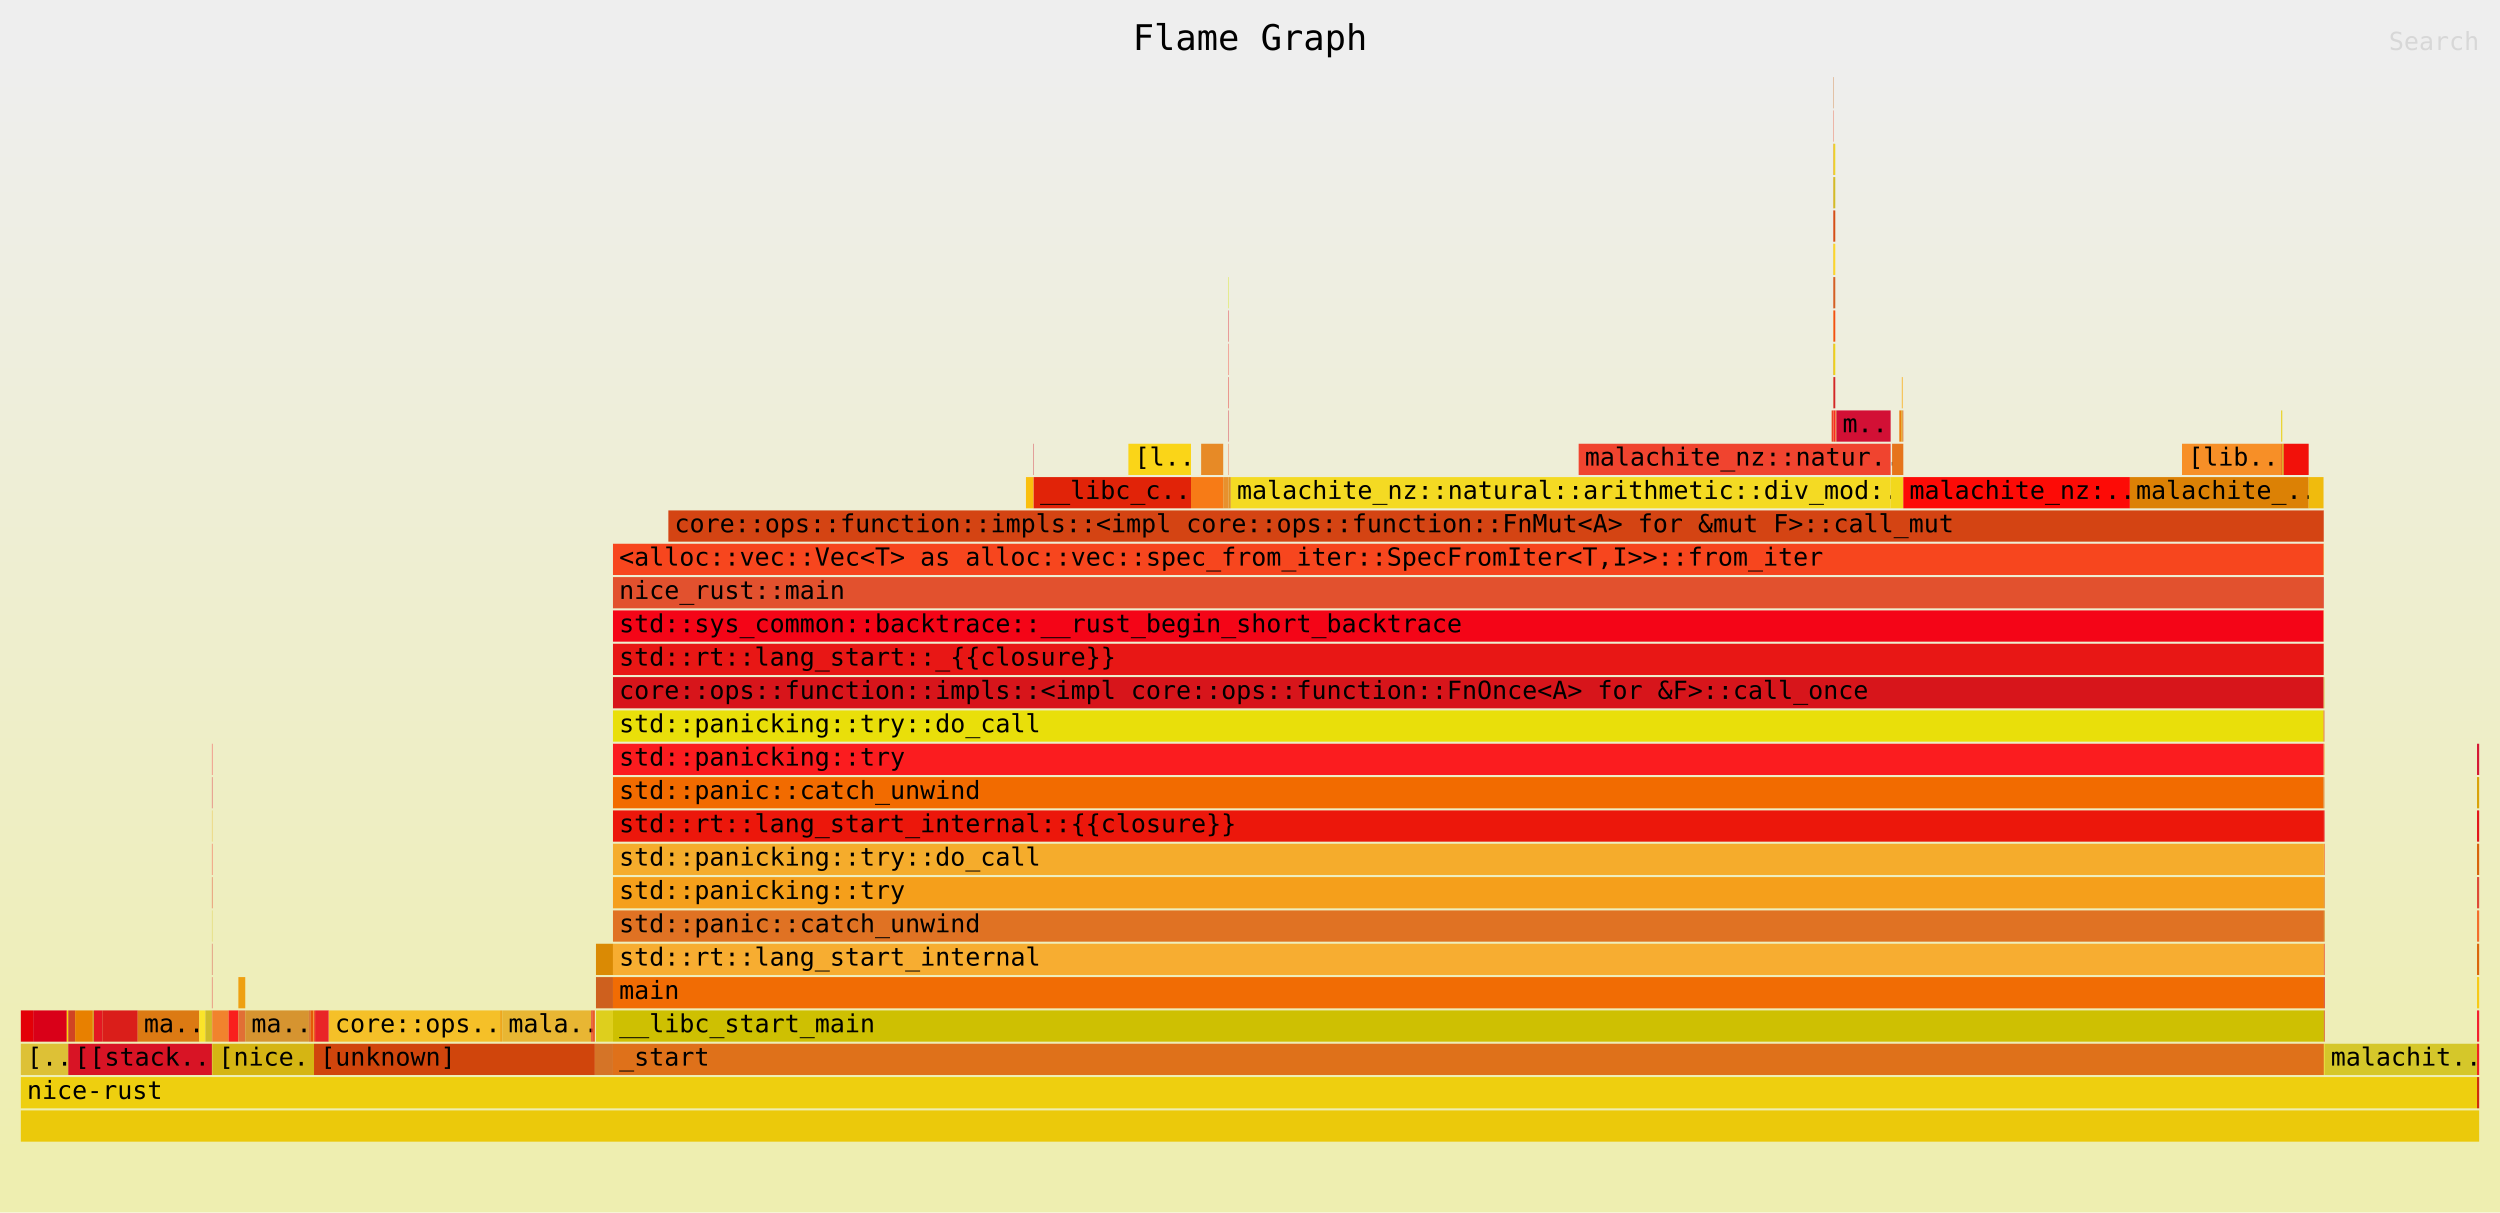
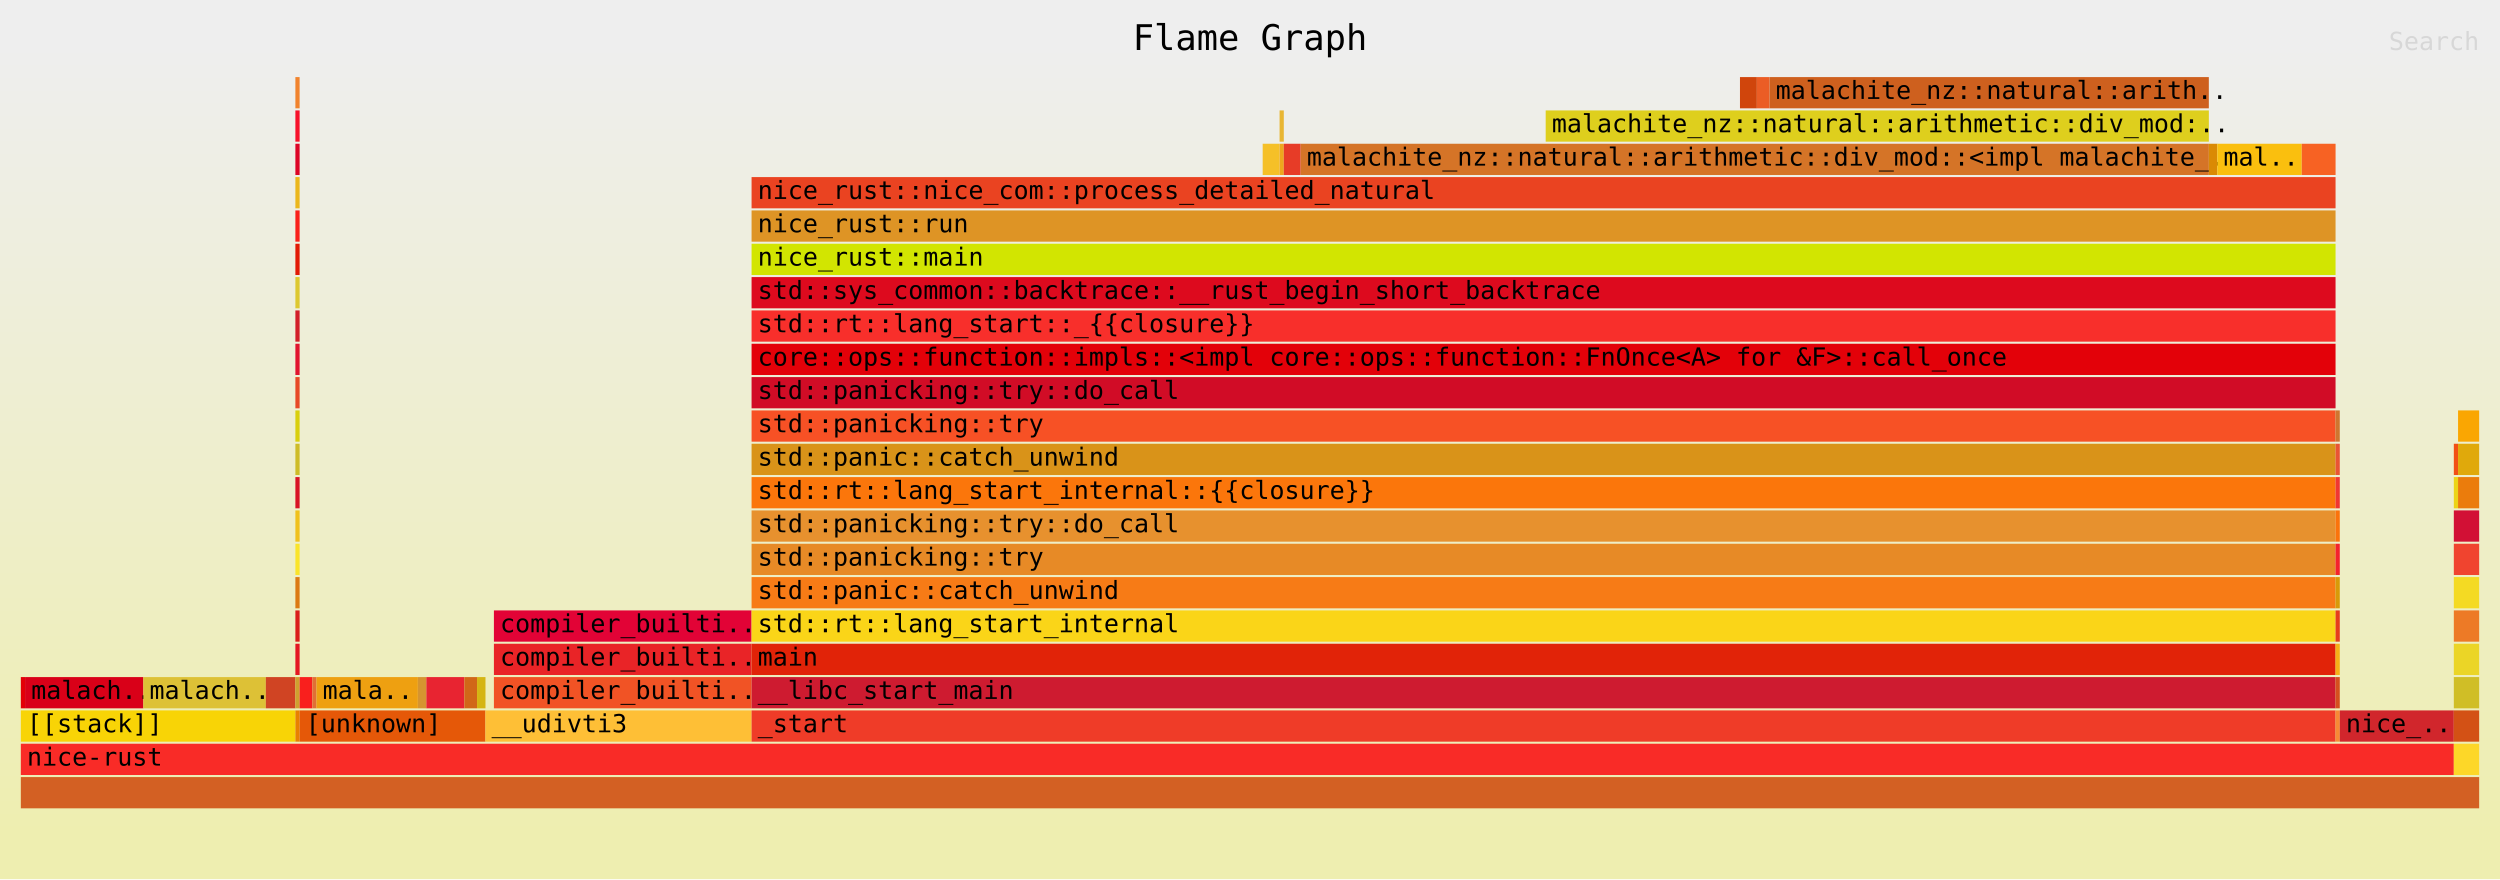
- <svg xmlns="http://www.w3.org/2000/svg" xmlns:ns1="http://github.com/jonhoo/inferno" version="1.1" width="1200" height="582" viewBox="0 0 1200 582">
+ <svg xmlns="http://www.w3.org/2000/svg" xmlns:ns1="http://github.com/jonhoo/inferno" version="1.1" width="1200" height="422" viewBox="0 0 1200 422">
  <defs>
    <linearGradient id="background" y1="0" y2="1" x1="0" x2="0">
      <stop stop-color="#eeeeee" offset="5%" />
      <stop stop-color="#eeeeb0" offset="95%" />
    </linearGradient>
  </defs>
  <style type="text/css">
text { font-family:monospace; font-size:12px }
#title { text-anchor:middle; font-size:17px; }
#matched { text-anchor:end; }
#search { text-anchor:end; opacity:0.1; cursor:pointer; }
#search:hover, #search.show { opacity:1; }
#subtitle { text-anchor:middle; font-color:rgb(160,160,160); }
#unzoom { cursor:pointer; }
#frames &gt; *:hover { stroke:black; stroke-width:0.5; cursor:pointer; }
.hide { display:none; }
.parent { opacity:0.5; }
</style>
-   <rect x="0" y="0" width="100%" height="582" fill="url(#background)" />
+   <rect x="0" y="0" width="100%" height="422" fill="url(#background)" />
  <text id="title" fill="rgb(0,0,0)" x="50%" y="24.00">Flame Graph</text>
-   <text id="details" fill="rgb(0,0,0)" x="10" y="565.00"> </text>
+   <text id="details" fill="rgb(0,0,0)" x="10" y="405.00"> </text>
  <text id="unzoom" class="hide" fill="rgb(0,0,0)" x="10" y="24.00">Reset Zoom</text>
  <text id="search" fill="rgb(0,0,0)" x="1190" y="24.00">Search</text>
-   <text id="matched" fill="rgb(0,0,0)" x="1190" y="565.00"> </text>
-   <svg id="frames" x="10" width="1180" total_samples="6792">
-     <g>
-       <rect x="0%" y="485" width="0.501%" height="15" fill="rgb(227,0,7)" ns1:x="0" ns1:w="34" />
-       <text x="0.25%" y="495.50" />
-     </g>
-     <g>
-       <rect x="0.501%" y="485" width="1.369%" height="15" fill="rgb(217,0,24)" ns1:x="34" ns1:w="93" />
-       <text x="0.751%" y="495.50" />
-     </g>
-     <g>
-       <rect x="0%" y="501" width="1.929%" height="15" fill="rgb(221,193,54)" ns1:x="0" ns1:w="131" />
-       <text x="0.25%" y="511.50">[..</text>
-     </g>
-     <g>
-       <rect x="1.87%" y="485" width="0.059%" height="15" fill="rgb(248,212,6)" ns1:x="127" ns1:w="4" />
-       <text x="2.12%" y="495.50" />
-     </g>
-     <g>
-       <rect x="1.929%" y="485" width="0.28%" height="15" fill="rgb(208,68,35)" ns1:x="131" ns1:w="19" />
-       <text x="2.179%" y="495.50" />
-     </g>
-     <g>
-       <rect x="2.208%" y="485" width="0.721%" height="15" fill="rgb(232,128,0)" ns1:x="150" ns1:w="49" />
-       <text x="2.458%" y="495.50" />
-     </g>
-     <g>
-       <rect x="2.93%" y="485" width="0.044%" height="15" fill="rgb(207,160,47)" ns1:x="199" ns1:w="3" />
-       <text x="3.18%" y="495.50" />
-     </g>
-     <g>
-       <rect x="2.974%" y="485" width="0.339%" height="15" fill="rgb(228,23,34)" ns1:x="202" ns1:w="23" />
-       <text x="3.224%" y="495.50" />
-     </g>
-     <g>
-       <rect x="3.313%" y="485" width="1.443%" height="15" fill="rgb(218,30,26)" ns1:x="225" ns1:w="98" />
-       <text x="3.563%" y="495.50" />
-     </g>
-     <g>
-       <rect x="4.756%" y="485" width="2.503%" height="15" fill="rgb(220,122,19)" ns1:x="323" ns1:w="170" />
-       <text x="5.006%" y="495.50">ma..</text>
-     </g>
-     <g>
-       <rect x="7.258%" y="485" width="0.236%" height="15" fill="rgb(250,228,42)" ns1:x="493" ns1:w="16" />
-       <text x="7.508%" y="495.50" />
-     </g>
-     <g>
-       <rect x="7.494%" y="485" width="0.015%" height="15" fill="rgb(240,193,28)" ns1:x="509" ns1:w="1" />
-       <text x="7.744%" y="495.50" />
-     </g>
-     <g>
-       <rect x="1.929%" y="501" width="5.845%" height="15" fill="rgb(216,20,37)" ns1:x="131" ns1:w="397" />
-       <text x="2.179%" y="511.50">[[stack..</text>
-     </g>
-     <g>
-       <rect x="7.509%" y="485" width="0.265%" height="15" fill="rgb(206,188,39)" ns1:x="510" ns1:w="18" />
-       <text x="7.759%" y="495.50" />
-     </g>
-     <g>
-       <rect x="7.774%" y="501" width="0.015%" height="15" fill="rgb(217,207,13)" ns1:x="528" ns1:w="1" />
-       <text x="8.024%" y="511.50" />
-     </g>
-     <g>
-       <rect x="7.774%" y="485" width="0.015%" height="15" fill="rgb(231,73,38)" ns1:x="528" ns1:w="1" />
-       <text x="8.024%" y="495.50" />
-     </g>
-     <g>
-       <rect x="7.774%" y="469" width="0.015%" height="15" fill="rgb(225,20,46)" ns1:x="528" ns1:w="1" />
-       <text x="8.024%" y="479.50" />
-     </g>
-     <g>
-       <rect x="7.774%" y="453" width="0.015%" height="15" fill="rgb(210,31,41)" ns1:x="528" ns1:w="1" />
-       <text x="8.024%" y="463.50" />
-     </g>
-     <g>
-       <rect x="7.774%" y="437" width="0.015%" height="15" fill="rgb(221,200,47)" ns1:x="528" ns1:w="1" />
-       <text x="8.024%" y="447.50" />
-     </g>
-     <g>
-       <rect x="7.774%" y="421" width="0.015%" height="15" fill="rgb(226,26,5)" ns1:x="528" ns1:w="1" />
-       <text x="8.024%" y="431.50" />
-     </g>
-     <g>
-       <rect x="7.774%" y="405" width="0.015%" height="15" fill="rgb(249,33,26)" ns1:x="528" ns1:w="1" />
-       <text x="8.024%" y="415.50" />
-     </g>
-     <g>
-       <rect x="7.774%" y="389" width="0.015%" height="15" fill="rgb(235,183,28)" ns1:x="528" ns1:w="1" />
-       <text x="8.024%" y="399.50" />
-     </g>
-     <g>
-       <rect x="7.774%" y="373" width="0.015%" height="15" fill="rgb(221,5,38)" ns1:x="528" ns1:w="1" />
-       <text x="8.024%" y="383.50" />
-     </g>
-     <g>
-       <rect x="7.774%" y="357" width="0.015%" height="15" fill="rgb(247,18,42)" ns1:x="528" ns1:w="1" />
-       <text x="8.024%" y="367.50" />
-     </g>
-     <g>
-       <rect x="7.789%" y="485" width="0.662%" height="15" fill="rgb(241,131,45)" ns1:x="529" ns1:w="45" />
-       <text x="8.039%" y="495.50" />
-     </g>
-     <g>
-       <rect x="8.451%" y="485" width="0.398%" height="15" fill="rgb(249,31,29)" ns1:x="574" ns1:w="27" />
-       <text x="8.701%" y="495.50" />
-     </g>
-     <g>
-       <rect x="8.849%" y="485" width="0.28%" height="15" fill="rgb(225,111,53)" ns1:x="601" ns1:w="19" />
-       <text x="9.099%" y="495.50" />
-     </g>
-     <g>
-       <rect x="8.849%" y="469" width="0.28%" height="15" fill="rgb(238,160,17)" ns1:x="601" ns1:w="19" />
-       <text x="9.099%" y="479.50" />
-     </g>
-     <g>
-       <rect x="9.128%" y="485" width="2.591%" height="15" fill="rgb(214,148,48)" ns1:x="620" ns1:w="176" />
-       <text x="9.378%" y="495.50">ma..</text>
-     </g>
-     <g>
-       <rect x="11.72%" y="485" width="0.015%" height="15" fill="rgb(232,36,49)" ns1:x="796" ns1:w="1" />
-       <text x="11.97%" y="495.50" />
-     </g>
-     <g>
-       <rect x="11.734%" y="485" width="0.044%" height="15" fill="rgb(209,103,24)" ns1:x="797" ns1:w="3" />
-       <text x="11.984%" y="495.50" />
-     </g>
-     <g>
-       <rect x="11.779%" y="485" width="0.133%" height="15" fill="rgb(229,88,8)" ns1:x="800" ns1:w="9" />
-       <text x="12.029%" y="495.50" />
-     </g>
-     <g>
-       <rect x="7.789%" y="501" width="4.137%" height="15" fill="rgb(213,181,19)" ns1:x="529" ns1:w="281" />
-       <text x="8.039%" y="511.50">[nice..</text>
-     </g>
-     <g>
-       <rect x="11.911%" y="485" width="0.015%" height="15" fill="rgb(254,191,54)" ns1:x="809" ns1:w="1" />
-       <text x="12.161%" y="495.50" />
-     </g>
-     <g>
-       <rect x="11.926%" y="485" width="0.044%" height="15" fill="rgb(241,83,37)" ns1:x="810" ns1:w="3" />
-       <text x="12.176%" y="495.50" />
-     </g>
-     <g>
-       <rect x="11.97%" y="485" width="0.545%" height="15" fill="rgb(233,36,39)" ns1:x="813" ns1:w="37" />
-       <text x="12.22%" y="495.50" />
-     </g>
-     <g>
-       <rect x="12.515%" y="485" width="0.015%" height="15" fill="rgb(226,3,54)" ns1:x="850" ns1:w="1" />
-       <text x="12.765%" y="495.50" />
-     </g>
-     <g>
-       <rect x="12.529%" y="485" width="6.964%" height="15" fill="rgb(245,192,40)" ns1:x="851" ns1:w="473" />
-       <text x="12.779%" y="495.50">core::ops..</text>
-     </g>
-     <g>
-       <rect x="19.494%" y="485" width="0.088%" height="15" fill="rgb(238,167,29)" ns1:x="1324" ns1:w="6" />
-       <text x="19.744%" y="495.50" />
-     </g>
-     <g>
-       <rect x="19.582%" y="485" width="3.622%" height="15" fill="rgb(232,182,51)" ns1:x="1330" ns1:w="246" />
-       <text x="19.832%" y="495.50">mala..</text>
-     </g>
-     <g>
-       <rect x="23.204%" y="485" width="0.059%" height="15" fill="rgb(231,60,39)" ns1:x="1576" ns1:w="4" />
-       <text x="23.454%" y="495.50" />
-     </g>
-     <g>
-       <rect x="11.926%" y="501" width="11.425%" height="15" fill="rgb(208,69,12)" ns1:x="810" ns1:w="776" />
-       <text x="12.176%" y="511.50">[unknown]</text>
-     </g>
-     <g>
-       <rect x="23.263%" y="485" width="0.088%" height="15" fill="rgb(235,93,37)" ns1:x="1580" ns1:w="6" />
-       <text x="23.513%" y="495.50" />
-     </g>
-     <g>
-       <rect x="23.351%" y="501" width="0.736%" height="15" fill="rgb(213,116,39)" ns1:x="1586" ns1:w="50" />
-       <text x="23.601%" y="511.50" />
-     </g>
-     <g>
-       <rect x="23.395%" y="485" width="0.692%" height="15" fill="rgb(222,207,29)" ns1:x="1589" ns1:w="47" />
-       <text x="23.645%" y="495.50" />
-     </g>
-     <g>
-       <rect x="23.395%" y="469" width="0.692%" height="15" fill="rgb(206,96,30)" ns1:x="1589" ns1:w="47" />
-       <text x="23.645%" y="479.50" />
-     </g>
-     <g>
-       <rect x="23.395%" y="453" width="0.692%" height="15" fill="rgb(218,138,4)" ns1:x="1589" ns1:w="47" />
-       <text x="23.645%" y="463.50" />
-     </g>
-     <g>
-       <rect x="40.886%" y="229" width="0.309%" height="15" fill="rgb(250,191,14)" ns1:x="2777" ns1:w="21" />
-       <text x="41.136%" y="239.50" />
-     </g>
-     <g>
-       <rect x="41.196%" y="229" width="0.015%" height="15" fill="rgb(239,60,40)" ns1:x="2798" ns1:w="1" />
-       <text x="41.446%" y="239.50" />
-     </g>
-     <g>
-       <rect x="41.196%" y="213" width="0.015%" height="15" fill="rgb(206,27,48)" ns1:x="2798" ns1:w="1" />
-       <text x="41.446%" y="223.50" />
-     </g>
-     <g>
-       <rect x="41.21%" y="229" width="6.39%" height="15" fill="rgb(225,35,8)" ns1:x="2799" ns1:w="434" />
-       <text x="41.46%" y="239.50">__libc_c..</text>
-     </g>
-     <g>
-       <rect x="45.053%" y="213" width="2.547%" height="15" fill="rgb(250,213,24)" ns1:x="3060" ns1:w="173" />
-       <text x="45.303%" y="223.50">[l..</text>
-     </g>
-     <g>
-       <rect x="47.6%" y="229" width="1.31%" height="15" fill="rgb(247,123,22)" ns1:x="3233" ns1:w="89" />
-       <text x="47.85%" y="239.50" />
-     </g>
-     <g>
-       <rect x="48.012%" y="213" width="0.898%" height="15" fill="rgb(231,138,38)" ns1:x="3261" ns1:w="61" />
-       <text x="48.262%" y="223.50" />
-     </g>
-     <g>
-       <rect x="48.91%" y="229" width="0.206%" height="15" fill="rgb(231,145,46)" ns1:x="3322" ns1:w="14" />
-       <text x="49.16%" y="239.50" />
-     </g>
-     <g>
-       <rect x="49.117%" y="229" width="0.015%" height="15" fill="rgb(251,118,11)" ns1:x="3336" ns1:w="1" />
-       <text x="49.367%" y="239.50" />
-     </g>
-     <g>
-       <rect x="49.131%" y="229" width="0.015%" height="15" fill="rgb(217,147,25)" ns1:x="3337" ns1:w="1" />
-       <text x="49.381%" y="239.50" />
-     </g>
-     <g>
-       <rect x="49.131%" y="213" width="0.015%" height="15" fill="rgb(247,81,37)" ns1:x="3337" ns1:w="1" />
-       <text x="49.381%" y="223.50" />
-     </g>
-     <g>
-       <rect x="49.131%" y="197" width="0.015%" height="15" fill="rgb(209,12,38)" ns1:x="3337" ns1:w="1" />
-       <text x="49.381%" y="207.50" />
-     </g>
-     <g>
-       <rect x="49.131%" y="181" width="0.015%" height="15" fill="rgb(227,1,9)" ns1:x="3337" ns1:w="1" />
-       <text x="49.381%" y="191.50" />
-     </g>
-     <g>
-       <rect x="49.131%" y="165" width="0.015%" height="15" fill="rgb(248,47,43)" ns1:x="3337" ns1:w="1" />
-       <text x="49.381%" y="175.50" />
-     </g>
-     <g>
-       <rect x="49.131%" y="149" width="0.015%" height="15" fill="rgb(221,10,30)" ns1:x="3337" ns1:w="1" />
-       <text x="49.381%" y="159.50" />
-     </g>
-     <g>
-       <rect x="49.131%" y="133" width="0.015%" height="15" fill="rgb(210,229,1)" ns1:x="3337" ns1:w="1" />
-       <text x="49.381%" y="143.50" />
-     </g>
-     <g>
-       <rect x="49.146%" y="229" width="0.074%" height="15" fill="rgb(222,148,37)" ns1:x="3338" ns1:w="5" />
-       <text x="49.396%" y="239.50" />
-     </g>
-     <g>
-       <rect x="73.66%" y="197" width="0.059%" height="15" fill="rgb(234,67,33)" ns1:x="5003" ns1:w="4" />
-       <text x="73.91%" y="207.50" />
-     </g>
-     <g>
-       <rect x="73.719%" y="197" width="0.015%" height="15" fill="rgb(247,98,35)" ns1:x="5007" ns1:w="1" />
-       <text x="73.969%" y="207.50" />
-     </g>
-     <g>
-       <rect x="73.719%" y="181" width="0.015%" height="15" fill="rgb(247,138,52)" ns1:x="5007" ns1:w="1" />
-       <text x="73.969%" y="191.50" />
-     </g>
-     <g>
-       <rect x="73.719%" y="165" width="0.015%" height="15" fill="rgb(213,79,30)" ns1:x="5007" ns1:w="1" />
-       <text x="73.969%" y="175.50" />
-     </g>
-     <g>
-       <rect x="73.719%" y="149" width="0.015%" height="15" fill="rgb(246,177,23)" ns1:x="5007" ns1:w="1" />
-       <text x="73.969%" y="159.50" />
-     </g>
-     <g>
-       <rect x="73.719%" y="133" width="0.015%" height="15" fill="rgb(230,62,27)" ns1:x="5007" ns1:w="1" />
-       <text x="73.969%" y="143.50" />
-     </g>
-     <g>
-       <rect x="73.719%" y="117" width="0.015%" height="15" fill="rgb(216,154,8)" ns1:x="5007" ns1:w="1" />
-       <text x="73.969%" y="127.50" />
-     </g>
-     <g>
-       <rect x="73.719%" y="101" width="0.015%" height="15" fill="rgb(244,35,45)" ns1:x="5007" ns1:w="1" />
-       <text x="73.969%" y="111.50" />
-     </g>
-     <g>
-       <rect x="73.719%" y="85" width="0.015%" height="15" fill="rgb(251,115,12)" ns1:x="5007" ns1:w="1" />
-       <text x="73.969%" y="95.50" />
-     </g>
-     <g>
-       <rect x="73.719%" y="69" width="0.015%" height="15" fill="rgb(240,54,50)" ns1:x="5007" ns1:w="1" />
-       <text x="73.969%" y="79.50" />
-     </g>
-     <g>
-       <rect x="73.719%" y="53" width="0.015%" height="15" fill="rgb(233,84,52)" ns1:x="5007" ns1:w="1" />
-       <text x="73.969%" y="63.50" />
-     </g>
-     <g>
-       <rect x="73.719%" y="37" width="0.015%" height="15" fill="rgb(207,117,47)" ns1:x="5007" ns1:w="1" />
-       <text x="73.969%" y="47.50" />
-     </g>
-     <g>
-       <rect x="73.734%" y="197" width="0.074%" height="15" fill="rgb(249,43,39)" ns1:x="5008" ns1:w="5" />
-       <text x="73.984%" y="207.50" />
-     </g>
-     <g>
-       <rect x="73.734%" y="181" width="0.074%" height="15" fill="rgb(209,38,44)" ns1:x="5008" ns1:w="5" />
-       <text x="73.984%" y="191.50" />
-     </g>
-     <g>
-       <rect x="73.734%" y="165" width="0.074%" height="15" fill="rgb(236,212,23)" ns1:x="5008" ns1:w="5" />
-       <text x="73.984%" y="175.50" />
-     </g>
-     <g>
-       <rect x="73.734%" y="149" width="0.074%" height="15" fill="rgb(242,79,21)" ns1:x="5008" ns1:w="5" />
-       <text x="73.984%" y="159.50" />
-     </g>
-     <g>
-       <rect x="73.734%" y="133" width="0.074%" height="15" fill="rgb(211,96,35)" ns1:x="5008" ns1:w="5" />
-       <text x="73.984%" y="143.50" />
-     </g>
-     <g>
-       <rect x="73.734%" y="117" width="0.074%" height="15" fill="rgb(253,215,40)" ns1:x="5008" ns1:w="5" />
-       <text x="73.984%" y="127.50" />
-     </g>
-     <g>
-       <rect x="73.734%" y="101" width="0.074%" height="15" fill="rgb(211,81,21)" ns1:x="5008" ns1:w="5" />
-       <text x="73.984%" y="111.50" />
-     </g>
-     <g>
-       <rect x="73.734%" y="85" width="0.074%" height="15" fill="rgb(208,190,38)" ns1:x="5008" ns1:w="5" />
-       <text x="73.984%" y="95.50" />
-     </g>
-     <g>
-       <rect x="73.734%" y="69" width="0.074%" height="15" fill="rgb(235,213,38)" ns1:x="5008" ns1:w="5" />
-       <text x="73.984%" y="79.50" />
-     </g>
-     <g>
-       <rect x="73.807%" y="197" width="0.044%" height="15" fill="rgb(237,122,38)" ns1:x="5013" ns1:w="3" />
-       <text x="74.057%" y="207.50" />
-     </g>
-     <g>
-       <rect x="49.22%" y="229" width="26.84%" height="15" fill="rgb(244,218,35)" ns1:x="3343" ns1:w="1823" />
-       <text x="49.47%" y="239.50">malachite_nz::natural::arithmetic::div_mod:..</text>
-     </g>
-     <g>
-       <rect x="63.369%" y="213" width="12.691%" height="15" fill="rgb(240,68,47)" ns1:x="4304" ns1:w="862" />
-       <text x="63.619%" y="223.50">malachite_nz::natur..</text>
-     </g>
-     <g>
-       <rect x="73.852%" y="197" width="2.208%" height="15" fill="rgb(210,16,53)" ns1:x="5016" ns1:w="150" />
-       <text x="74.102%" y="207.50">m..</text>
-     </g>
-     <g>
-       <rect x="76.413%" y="197" width="0.088%" height="15" fill="rgb(235,124,12)" ns1:x="5190" ns1:w="6" />
-       <text x="76.663%" y="207.50" />
-     </g>
-     <g>
-       <rect x="76.502%" y="197" width="0.044%" height="15" fill="rgb(224,169,11)" ns1:x="5196" ns1:w="3" />
-       <text x="76.752%" y="207.50" />
-     </g>
-     <g>
-       <rect x="76.516%" y="181" width="0.029%" height="15" fill="rgb(250,166,2)" ns1:x="5197" ns1:w="2" />
-       <text x="76.766%" y="191.50" />
-     </g>
-     <g>
-       <rect x="76.06%" y="229" width="0.515%" height="15" fill="rgb(242,216,29)" ns1:x="5166" ns1:w="35" />
-       <text x="76.31%" y="239.50" />
-     </g>
-     <g>
-       <rect x="76.119%" y="213" width="0.456%" height="15" fill="rgb(230,116,27)" ns1:x="5170" ns1:w="31" />
-       <text x="76.369%" y="223.50" />
-     </g>
-     <g>
-       <rect x="76.546%" y="197" width="0.029%" height="15" fill="rgb(228,99,48)" ns1:x="5199" ns1:w="2" />
-       <text x="76.796%" y="207.50" />
-     </g>
-     <g>
-       <rect x="76.575%" y="229" width="9.217%" height="15" fill="rgb(253,11,6)" ns1:x="5201" ns1:w="626" />
-       <text x="76.825%" y="239.50">malachite_nz:..</text>
-     </g>
-     <g>
-       <rect x="87.912%" y="213" width="4.034%" height="15" fill="rgb(247,143,39)" ns1:x="5971" ns1:w="274" />
-       <text x="88.162%" y="223.50">[lib..</text>
-     </g>
-     <g>
-       <rect x="91.946%" y="213" width="0.044%" height="15" fill="rgb(236,97,10)" ns1:x="6245" ns1:w="3" />
-       <text x="92.196%" y="223.50" />
-     </g>
-     <g>
-       <rect x="91.946%" y="197" width="0.044%" height="15" fill="rgb(233,208,19)" ns1:x="6245" ns1:w="3" />
-       <text x="92.196%" y="207.50" />
-     </g>
-     <g>
-       <rect x="91.991%" y="213" width="0.059%" height="15" fill="rgb(216,164,2)" ns1:x="6248" ns1:w="4" />
-       <text x="92.241%" y="223.50" />
-     </g>
-     <g>
-       <rect x="85.792%" y="229" width="7.273%" height="15" fill="rgb(220,129,5)" ns1:x="5827" ns1:w="494" />
-       <text x="86.042%" y="239.50">malachite_..</text>
-     </g>
-     <g>
-       <rect x="92.049%" y="213" width="1.016%" height="15" fill="rgb(242,17,10)" ns1:x="6252" ns1:w="69" />
-       <text x="92.299%" y="223.50" />
-     </g>
-     <g>
-       <rect x="24.087%" y="373" width="69.582%" height="15" fill="rgb(242,107,0)" ns1:x="1636" ns1:w="4726" />
-       <text x="24.337%" y="383.50">std::panic::catch_unwind</text>
-     </g>
-     <g>
-       <rect x="24.087%" y="357" width="69.582%" height="15" fill="rgb(251,28,31)" ns1:x="1636" ns1:w="4726" />
-       <text x="24.337%" y="367.50">std::panicking::try</text>
-     </g>
-     <g>
-       <rect x="24.087%" y="341" width="69.582%" height="15" fill="rgb(233,223,10)" ns1:x="1636" ns1:w="4726" />
-       <text x="24.337%" y="351.50">std::panicking::try::do_call</text>
-     </g>
-     <g>
-       <rect x="24.087%" y="325" width="69.582%" height="15" fill="rgb(215,21,27)" ns1:x="1636" ns1:w="4726" />
-       <text x="24.337%" y="335.50">core::ops::function::impls::&lt;impl core::ops::function::FnOnce&lt;A&gt; for &amp;F&gt;::call_once</text>
-     </g>
-     <g>
-       <rect x="24.087%" y="309" width="69.582%" height="15" fill="rgb(232,23,21)" ns1:x="1636" ns1:w="4726" />
-       <text x="24.337%" y="319.50">std::rt::lang_start::_{{closure}}</text>
-     </g>
-     <g>
-       <rect x="24.087%" y="293" width="69.582%" height="15" fill="rgb(244,5,23)" ns1:x="1636" ns1:w="4726" />
-       <text x="24.337%" y="303.50">std::sys_common::backtrace::__rust_begin_short_backtrace</text>
-     </g>
-     <g>
-       <rect x="24.087%" y="277" width="69.582%" height="15" fill="rgb(226,81,46)" ns1:x="1636" ns1:w="4726" />
-       <text x="24.337%" y="287.50">nice_rust::main</text>
-     </g>
-     <g>
-       <rect x="24.087%" y="261" width="69.582%" height="15" fill="rgb(247,70,30)" ns1:x="1636" ns1:w="4726" />
-       <text x="24.337%" y="271.50">&lt;alloc::vec::Vec&lt;T&gt; as alloc::vec::spec_from_iter::SpecFromIter&lt;T,I&gt;&gt;::from_iter</text>
-     </g>
-     <g>
-       <rect x="26.34%" y="245" width="67.329%" height="15" fill="rgb(212,68,19)" ns1:x="1789" ns1:w="4573" />
-       <text x="26.59%" y="255.50">core::ops::function::impls::&lt;impl core::ops::function::FnMut&lt;A&gt; for &amp;mut F&gt;::call_mut</text>
-     </g>
-     <g>
-       <rect x="93.065%" y="229" width="0.604%" height="15" fill="rgb(240,187,13)" ns1:x="6321" ns1:w="41" />
-       <text x="93.315%" y="239.50" />
-     </g>
-     <g>
-       <rect x="24.087%" y="501" width="69.597%" height="15" fill="rgb(223,113,26)" ns1:x="1636" ns1:w="4727" />
-       <text x="24.337%" y="511.50">_start</text>
-     </g>
-     <g>
-       <rect x="24.087%" y="485" width="69.597%" height="15" fill="rgb(206,192,2)" ns1:x="1636" ns1:w="4727" />
-       <text x="24.337%" y="495.50">__libc_start_main</text>
-     </g>
-     <g>
-       <rect x="24.087%" y="469" width="69.597%" height="15" fill="rgb(241,108,4)" ns1:x="1636" ns1:w="4727" />
-       <text x="24.337%" y="479.50">main</text>
-     </g>
-     <g>
-       <rect x="24.087%" y="453" width="69.597%" height="15" fill="rgb(247,173,49)" ns1:x="1636" ns1:w="4727" />
-       <text x="24.337%" y="463.50">std::rt::lang_start_internal</text>
-     </g>
-     <g>
-       <rect x="24.087%" y="437" width="69.597%" height="15" fill="rgb(224,114,35)" ns1:x="1636" ns1:w="4727" />
-       <text x="24.337%" y="447.50">std::panic::catch_unwind</text>
-     </g>
-     <g>
-       <rect x="24.087%" y="421" width="69.597%" height="15" fill="rgb(245,159,27)" ns1:x="1636" ns1:w="4727" />
-       <text x="24.337%" y="431.50">std::panicking::try</text>
-     </g>
-     <g>
-       <rect x="24.087%" y="405" width="69.597%" height="15" fill="rgb(245,172,44)" ns1:x="1636" ns1:w="4727" />
-       <text x="24.337%" y="415.50">std::panicking::try::do_call</text>
-     </g>
-     <g>
-       <rect x="24.087%" y="389" width="69.597%" height="15" fill="rgb(236,23,11)" ns1:x="1636" ns1:w="4727" />
-       <text x="24.337%" y="399.50">std::rt::lang_start_internal::{{closure}}</text>
-     </g>
-     <g>
-       <rect x="93.669%" y="373" width="0.015%" height="15" fill="rgb(205,117,38)" ns1:x="6362" ns1:w="1" />
-       <text x="93.919%" y="383.50" />
-     </g>
-     <g>
-       <rect x="93.669%" y="357" width="0.015%" height="15" fill="rgb(237,72,25)" ns1:x="6362" ns1:w="1" />
-       <text x="93.919%" y="367.50" />
-     </g>
-     <g>
-       <rect x="93.669%" y="341" width="0.015%" height="15" fill="rgb(244,70,9)" ns1:x="6362" ns1:w="1" />
-       <text x="93.919%" y="351.50" />
-     </g>
-     <g>
-       <rect x="93.669%" y="325" width="0.015%" height="15" fill="rgb(217,125,39)" ns1:x="6362" ns1:w="1" />
-       <text x="93.919%" y="335.50" />
-     </g>
-     <g>
-       <rect x="93.669%" y="309" width="0.015%" height="15" fill="rgb(235,36,10)" ns1:x="6362" ns1:w="1" />
-       <text x="93.919%" y="319.50" />
-     </g>
-     <g>
-       <rect x="93.669%" y="293" width="0.015%" height="15" fill="rgb(251,123,47)" ns1:x="6362" ns1:w="1" />
-       <text x="93.919%" y="303.50" />
-     </g>
-     <g>
-       <rect x="93.669%" y="277" width="0.015%" height="15" fill="rgb(221,13,13)" ns1:x="6362" ns1:w="1" />
-       <text x="93.919%" y="287.50" />
-     </g>
-     <g>
-       <rect x="93.669%" y="261" width="0.015%" height="15" fill="rgb(238,131,9)" ns1:x="6362" ns1:w="1" />
-       <text x="93.919%" y="271.50" />
-     </g>
-     <g>
-       <rect x="93.669%" y="245" width="0.015%" height="15" fill="rgb(211,50,8)" ns1:x="6362" ns1:w="1" />
-       <text x="93.919%" y="255.50" />
-     </g>
-     <g>
-       <rect x="93.684%" y="405" width="0.015%" height="15" fill="rgb(245,182,24)" ns1:x="6363" ns1:w="1" />
-       <text x="93.934%" y="415.50" />
-     </g>
-     <g>
-       <rect x="93.684%" y="389" width="0.015%" height="15" fill="rgb(242,14,37)" ns1:x="6363" ns1:w="1" />
-       <text x="93.934%" y="399.50" />
-     </g>
-     <g>
-       <rect x="93.684%" y="501" width="0.029%" height="15" fill="rgb(246,228,12)" ns1:x="6363" ns1:w="2" />
-       <text x="93.934%" y="511.50" />
-     </g>
-     <g>
-       <rect x="93.684%" y="485" width="0.029%" height="15" fill="rgb(213,55,15)" ns1:x="6363" ns1:w="2" />
-       <text x="93.934%" y="495.50" />
-     </g>
-     <g>
-       <rect x="93.684%" y="469" width="0.029%" height="15" fill="rgb(209,9,3)" ns1:x="6363" ns1:w="2" />
-       <text x="93.934%" y="479.50" />
-     </g>
-     <g>
-       <rect x="93.684%" y="453" width="0.029%" height="15" fill="rgb(230,59,30)" ns1:x="6363" ns1:w="2" />
-       <text x="93.934%" y="463.50" />
-     </g>
-     <g>
-       <rect x="93.684%" y="437" width="0.029%" height="15" fill="rgb(209,121,21)" ns1:x="6363" ns1:w="2" />
-       <text x="93.934%" y="447.50" />
-     </g>
-     <g>
-       <rect x="93.684%" y="421" width="0.029%" height="15" fill="rgb(220,109,13)" ns1:x="6363" ns1:w="2" />
-       <text x="93.934%" y="431.50" />
-     </g>
-     <g>
-       <rect x="93.698%" y="405" width="0.015%" height="15" fill="rgb(232,18,1)" ns1:x="6364" ns1:w="1" />
-       <text x="93.948%" y="415.50" />
-     </g>
-     <g>
-       <rect x="93.698%" y="389" width="0.015%" height="15" fill="rgb(215,41,42)" ns1:x="6364" ns1:w="1" />
-       <text x="93.948%" y="399.50" />
-     </g>
-     <g>
-       <rect x="93.698%" y="373" width="0.015%" height="15" fill="rgb(224,123,36)" ns1:x="6364" ns1:w="1" />
-       <text x="93.948%" y="383.50" />
-     </g>
-     <g>
-       <rect x="93.698%" y="357" width="0.015%" height="15" fill="rgb(240,125,3)" ns1:x="6364" ns1:w="1" />
-       <text x="93.948%" y="367.50" />
-     </g>
-     <g>
-       <rect x="93.698%" y="341" width="0.015%" height="15" fill="rgb(205,98,50)" ns1:x="6364" ns1:w="1" />
-       <text x="93.948%" y="351.50" />
-     </g>
-     <g>
-       <rect x="93.698%" y="325" width="0.015%" height="15" fill="rgb(205,185,37)" ns1:x="6364" ns1:w="1" />
-       <text x="93.948%" y="335.50" />
-     </g>
-     <g>
-       <rect x="0%" y="517" width="99.912%" height="15" fill="rgb(238,207,15)" ns1:x="0" ns1:w="6786" />
-       <text x="0.25%" y="527.50">nice-rust</text>
-     </g>
-     <g>
-       <rect x="93.713%" y="501" width="6.199%" height="15" fill="rgb(213,199,42)" ns1:x="6365" ns1:w="421" />
-       <text x="93.963%" y="511.50">malachit..</text>
-     </g>
-     <g>
-       <rect x="0%" y="533" width="100%" height="15" fill="rgb(235,201,11)" ns1:x="0" ns1:w="6792" />
-       <text x="0.25%" y="543.50" />
-     </g>
-     <g>
-       <rect x="99.912%" y="517" width="0.088%" height="15" fill="rgb(207,46,11)" ns1:x="6786" ns1:w="6" />
-       <text x="100.162%" y="527.50" />
-     </g>
-     <g>
-       <rect x="99.912%" y="501" width="0.088%" height="15" fill="rgb(241,35,35)" ns1:x="6786" ns1:w="6" />
-       <text x="100.162%" y="511.50" />
-     </g>
-     <g>
-       <rect x="99.912%" y="485" width="0.088%" height="15" fill="rgb(243,32,47)" ns1:x="6786" ns1:w="6" />
-       <text x="100.162%" y="495.50" />
-     </g>
-     <g>
-       <rect x="99.912%" y="469" width="0.088%" height="15" fill="rgb(247,202,23)" ns1:x="6786" ns1:w="6" />
-       <text x="100.162%" y="479.50" />
-     </g>
-     <g>
-       <rect x="99.912%" y="453" width="0.088%" height="15" fill="rgb(219,102,11)" ns1:x="6786" ns1:w="6" />
-       <text x="100.162%" y="463.50" />
-     </g>
-     <g>
-       <rect x="99.912%" y="437" width="0.088%" height="15" fill="rgb(243,110,44)" ns1:x="6786" ns1:w="6" />
-       <text x="100.162%" y="447.50" />
-     </g>
-     <g>
-       <rect x="99.912%" y="421" width="0.088%" height="15" fill="rgb(222,74,54)" ns1:x="6786" ns1:w="6" />
-       <text x="100.162%" y="431.50" />
-     </g>
-     <g>
-       <rect x="99.912%" y="405" width="0.088%" height="15" fill="rgb(216,99,12)" ns1:x="6786" ns1:w="6" />
-       <text x="100.162%" y="415.50" />
-     </g>
-     <g>
-       <rect x="99.912%" y="389" width="0.088%" height="15" fill="rgb(226,22,26)" ns1:x="6786" ns1:w="6" />
-       <text x="100.162%" y="399.50" />
-     </g>
-     <g>
-       <rect x="99.912%" y="373" width="0.088%" height="15" fill="rgb(217,163,10)" ns1:x="6786" ns1:w="6" />
-       <text x="100.162%" y="383.50" />
-     </g>
-     <g>
-       <rect x="99.912%" y="357" width="0.088%" height="15" fill="rgb(213,25,53)" ns1:x="6786" ns1:w="6" />
-       <text x="100.162%" y="367.50" />
+   <text id="matched" fill="rgb(0,0,0)" x="1190" y="405.00"> </text>
+   <svg id="frames" x="10" width="1180" total_samples="582">
+     <g>
+       <rect x="0%" y="325" width="0.172%" height="15" fill="rgb(227,0,7)" ns1:x="0" ns1:w="1" />
+       <text x="0.25%" y="335.50" />
+     </g>
+     <g>
+       <rect x="0.172%" y="325" width="4.811%" height="15" fill="rgb(217,0,24)" ns1:x="1" ns1:w="28" />
+       <text x="0.422%" y="335.50">malach..</text>
+     </g>
+     <g>
+       <rect x="4.983%" y="325" width="4.983%" height="15" fill="rgb(221,193,54)" ns1:x="29" ns1:w="29" />
+       <text x="5.233%" y="335.50">malach..</text>
+     </g>
+     <g>
+       <rect x="0%" y="341" width="11.168%" height="15" fill="rgb(248,212,6)" ns1:x="0" ns1:w="65" />
+       <text x="0.25%" y="351.50">[[stack]]</text>
+     </g>
+     <g>
+       <rect x="9.966%" y="325" width="1.203%" height="15" fill="rgb(208,68,35)" ns1:x="58" ns1:w="7" />
+       <text x="10.216%" y="335.50" />
+     </g>
+     <g>
+       <rect x="11.168%" y="341" width="0.172%" height="15" fill="rgb(232,128,0)" ns1:x="65" ns1:w="1" />
+       <text x="11.418%" y="351.50" />
+     </g>
+     <g>
+       <rect x="11.168%" y="325" width="0.172%" height="15" fill="rgb(207,160,47)" ns1:x="65" ns1:w="1" />
+       <text x="11.418%" y="335.50" />
+     </g>
+     <g>
+       <rect x="11.168%" y="309" width="0.172%" height="15" fill="rgb(228,23,34)" ns1:x="65" ns1:w="1" />
+       <text x="11.418%" y="319.50" />
+     </g>
+     <g>
+       <rect x="11.168%" y="293" width="0.172%" height="15" fill="rgb(218,30,26)" ns1:x="65" ns1:w="1" />
+       <text x="11.418%" y="303.50" />
+     </g>
+     <g>
+       <rect x="11.168%" y="277" width="0.172%" height="15" fill="rgb(220,122,19)" ns1:x="65" ns1:w="1" />
+       <text x="11.418%" y="287.50" />
+     </g>
+     <g>
+       <rect x="11.168%" y="261" width="0.172%" height="15" fill="rgb(250,228,42)" ns1:x="65" ns1:w="1" />
+       <text x="11.418%" y="271.50" />
+     </g>
+     <g>
+       <rect x="11.168%" y="245" width="0.172%" height="15" fill="rgb(240,193,28)" ns1:x="65" ns1:w="1" />
+       <text x="11.418%" y="255.50" />
+     </g>
+     <g>
+       <rect x="11.168%" y="229" width="0.172%" height="15" fill="rgb(216,20,37)" ns1:x="65" ns1:w="1" />
+       <text x="11.418%" y="239.50" />
+     </g>
+     <g>
+       <rect x="11.168%" y="213" width="0.172%" height="15" fill="rgb(206,188,39)" ns1:x="65" ns1:w="1" />
+       <text x="11.418%" y="223.50" />
+     </g>
+     <g>
+       <rect x="11.168%" y="197" width="0.172%" height="15" fill="rgb(217,207,13)" ns1:x="65" ns1:w="1" />
+       <text x="11.418%" y="207.50" />
+     </g>
+     <g>
+       <rect x="11.168%" y="181" width="0.172%" height="15" fill="rgb(231,73,38)" ns1:x="65" ns1:w="1" />
+       <text x="11.418%" y="191.50" />
+     </g>
+     <g>
+       <rect x="11.168%" y="165" width="0.172%" height="15" fill="rgb(225,20,46)" ns1:x="65" ns1:w="1" />
+       <text x="11.418%" y="175.50" />
+     </g>
+     <g>
+       <rect x="11.168%" y="149" width="0.172%" height="15" fill="rgb(210,31,41)" ns1:x="65" ns1:w="1" />
+       <text x="11.418%" y="159.50" />
+     </g>
+     <g>
+       <rect x="11.168%" y="133" width="0.172%" height="15" fill="rgb(221,200,47)" ns1:x="65" ns1:w="1" />
+       <text x="11.418%" y="143.50" />
+     </g>
+     <g>
+       <rect x="11.168%" y="117" width="0.172%" height="15" fill="rgb(226,26,5)" ns1:x="65" ns1:w="1" />
+       <text x="11.418%" y="127.50" />
+     </g>
+     <g>
+       <rect x="11.168%" y="101" width="0.172%" height="15" fill="rgb(249,33,26)" ns1:x="65" ns1:w="1" />
+       <text x="11.418%" y="111.50" />
+     </g>
+     <g>
+       <rect x="11.168%" y="85" width="0.172%" height="15" fill="rgb(235,183,28)" ns1:x="65" ns1:w="1" />
+       <text x="11.418%" y="95.50" />
+     </g>
+     <g>
+       <rect x="11.168%" y="69" width="0.172%" height="15" fill="rgb(221,5,38)" ns1:x="65" ns1:w="1" />
+       <text x="11.418%" y="79.50" />
+     </g>
+     <g>
+       <rect x="11.168%" y="53" width="0.172%" height="15" fill="rgb(247,18,42)" ns1:x="65" ns1:w="1" />
+       <text x="11.418%" y="63.50" />
+     </g>
+     <g>
+       <rect x="11.168%" y="37" width="0.172%" height="15" fill="rgb(241,131,45)" ns1:x="65" ns1:w="1" />
+       <text x="11.418%" y="47.50" />
+     </g>
+     <g>
+       <rect x="11.34%" y="325" width="0.515%" height="15" fill="rgb(249,31,29)" ns1:x="66" ns1:w="3" />
+       <text x="11.59%" y="335.50" />
+     </g>
+     <g>
+       <rect x="11.856%" y="325" width="0.172%" height="15" fill="rgb(225,111,53)" ns1:x="69" ns1:w="1" />
+       <text x="12.106%" y="335.50" />
+     </g>
+     <g>
+       <rect x="12.027%" y="325" width="4.124%" height="15" fill="rgb(238,160,17)" ns1:x="70" ns1:w="24" />
+       <text x="12.277%" y="335.50">mala..</text>
+     </g>
+     <g>
+       <rect x="16.151%" y="325" width="0.344%" height="15" fill="rgb(214,148,48)" ns1:x="94" ns1:w="2" />
+       <text x="16.401%" y="335.50" />
+     </g>
+     <g>
+       <rect x="16.495%" y="325" width="1.546%" height="15" fill="rgb(232,36,49)" ns1:x="96" ns1:w="9" />
+       <text x="16.745%" y="335.50" />
+     </g>
+     <g>
+       <rect x="18.041%" y="325" width="0.515%" height="15" fill="rgb(209,103,24)" ns1:x="105" ns1:w="3" />
+       <text x="18.291%" y="335.50" />
+     </g>
+     <g>
+       <rect x="11.34%" y="341" width="7.56%" height="15" fill="rgb(229,88,8)" ns1:x="66" ns1:w="44" />
+       <text x="11.59%" y="351.50">[unknown]</text>
+     </g>
+     <g>
+       <rect x="18.557%" y="325" width="0.344%" height="15" fill="rgb(213,181,19)" ns1:x="108" ns1:w="2" />
+       <text x="18.807%" y="335.50" />
+     </g>
+     <g>
+       <rect x="18.9%" y="341" width="10.825%" height="15" fill="rgb(254,191,54)" ns1:x="110" ns1:w="63" />
+       <text x="19.15%" y="351.50">__udivti3</text>
+     </g>
+     <g>
+       <rect x="19.244%" y="325" width="10.481%" height="15" fill="rgb(241,83,37)" ns1:x="112" ns1:w="61" />
+       <text x="19.494%" y="335.50">compiler_builti..</text>
+     </g>
+     <g>
+       <rect x="19.244%" y="309" width="10.481%" height="15" fill="rgb(233,36,39)" ns1:x="112" ns1:w="61" />
+       <text x="19.494%" y="319.50">compiler_builti..</text>
+     </g>
+     <g>
+       <rect x="19.244%" y="293" width="10.481%" height="15" fill="rgb(226,3,54)" ns1:x="112" ns1:w="61" />
+       <text x="19.494%" y="303.50">compiler_builti..</text>
+     </g>
+     <g>
+       <rect x="50.516%" y="69" width="0.687%" height="15" fill="rgb(245,192,40)" ns1:x="294" ns1:w="4" />
+       <text x="50.766%" y="79.50" />
+     </g>
+     <g>
+       <rect x="51.203%" y="69" width="0.172%" height="15" fill="rgb(238,167,29)" ns1:x="298" ns1:w="1" />
+       <text x="51.453%" y="79.50" />
+     </g>
+     <g>
+       <rect x="51.203%" y="53" width="0.172%" height="15" fill="rgb(232,182,51)" ns1:x="298" ns1:w="1" />
+       <text x="51.453%" y="63.50" />
+     </g>
+     <g>
+       <rect x="51.375%" y="69" width="0.687%" height="15" fill="rgb(231,60,39)" ns1:x="299" ns1:w="4" />
+       <text x="51.625%" y="79.50" />
+     </g>
+     <g>
+       <rect x="69.931%" y="37" width="0.687%" height="15" fill="rgb(208,69,12)" ns1:x="407" ns1:w="4" />
+       <text x="70.181%" y="47.50" />
+     </g>
+     <g>
+       <rect x="70.619%" y="37" width="0.515%" height="15" fill="rgb(235,93,37)" ns1:x="411" ns1:w="3" />
+       <text x="70.869%" y="47.50" />
+     </g>
+     <g>
+       <rect x="52.062%" y="69" width="36.942%" height="15" fill="rgb(213,116,39)" ns1:x="303" ns1:w="215" />
+       <text x="52.312%" y="79.50">malachite_nz::natural::arithmetic::div_mod::&lt;impl malachite_..</text>
+     </g>
+     <g>
+       <rect x="62.028%" y="53" width="26.976%" height="15" fill="rgb(222,207,29)" ns1:x="361" ns1:w="157" />
+       <text x="62.278%" y="63.50">malachite_nz::natural::arithmetic::div_mod:..</text>
+     </g>
+     <g>
+       <rect x="71.134%" y="37" width="17.869%" height="15" fill="rgb(206,96,30)" ns1:x="414" ns1:w="104" />
+       <text x="71.384%" y="47.50">malachite_nz::natural::arith..</text>
+     </g>
+     <g>
+       <rect x="89.003%" y="69" width="0.344%" height="15" fill="rgb(218,138,4)" ns1:x="518" ns1:w="2" />
+       <text x="89.253%" y="79.50" />
+     </g>
+     <g>
+       <rect x="89.347%" y="69" width="3.436%" height="15" fill="rgb(250,191,14)" ns1:x="520" ns1:w="20" />
+       <text x="89.597%" y="79.50">mal..</text>
+     </g>
+     <g>
+       <rect x="29.725%" y="341" width="64.433%" height="15" fill="rgb(239,60,40)" ns1:x="173" ns1:w="375" />
+       <text x="29.975%" y="351.50">_start</text>
+     </g>
+     <g>
+       <rect x="29.725%" y="325" width="64.433%" height="15" fill="rgb(206,27,48)" ns1:x="173" ns1:w="375" />
+       <text x="29.975%" y="335.50">__libc_start_main</text>
+     </g>
+     <g>
+       <rect x="29.725%" y="309" width="64.433%" height="15" fill="rgb(225,35,8)" ns1:x="173" ns1:w="375" />
+       <text x="29.975%" y="319.50">main</text>
+     </g>
+     <g>
+       <rect x="29.725%" y="293" width="64.433%" height="15" fill="rgb(250,213,24)" ns1:x="173" ns1:w="375" />
+       <text x="29.975%" y="303.50">std::rt::lang_start_internal</text>
+     </g>
+     <g>
+       <rect x="29.725%" y="277" width="64.433%" height="15" fill="rgb(247,123,22)" ns1:x="173" ns1:w="375" />
+       <text x="29.975%" y="287.50">std::panic::catch_unwind</text>
+     </g>
+     <g>
+       <rect x="29.725%" y="261" width="64.433%" height="15" fill="rgb(231,138,38)" ns1:x="173" ns1:w="375" />
+       <text x="29.975%" y="271.50">std::panicking::try</text>
+     </g>
+     <g>
+       <rect x="29.725%" y="245" width="64.433%" height="15" fill="rgb(231,145,46)" ns1:x="173" ns1:w="375" />
+       <text x="29.975%" y="255.50">std::panicking::try::do_call</text>
+     </g>
+     <g>
+       <rect x="29.725%" y="229" width="64.433%" height="15" fill="rgb(251,118,11)" ns1:x="173" ns1:w="375" />
+       <text x="29.975%" y="239.50">std::rt::lang_start_internal::{{closure}}</text>
+     </g>
+     <g>
+       <rect x="29.725%" y="213" width="64.433%" height="15" fill="rgb(217,147,25)" ns1:x="173" ns1:w="375" />
+       <text x="29.975%" y="223.50">std::panic::catch_unwind</text>
+     </g>
+     <g>
+       <rect x="29.725%" y="197" width="64.433%" height="15" fill="rgb(247,81,37)" ns1:x="173" ns1:w="375" />
+       <text x="29.975%" y="207.50">std::panicking::try</text>
+     </g>
+     <g>
+       <rect x="29.725%" y="181" width="64.433%" height="15" fill="rgb(209,12,38)" ns1:x="173" ns1:w="375" />
+       <text x="29.975%" y="191.50">std::panicking::try::do_call</text>
+     </g>
+     <g>
+       <rect x="29.725%" y="165" width="64.433%" height="15" fill="rgb(227,1,9)" ns1:x="173" ns1:w="375" />
+       <text x="29.975%" y="175.50">core::ops::function::impls::&lt;impl core::ops::function::FnOnce&lt;A&gt; for &amp;F&gt;::call_once</text>
+     </g>
+     <g>
+       <rect x="29.725%" y="149" width="64.433%" height="15" fill="rgb(248,47,43)" ns1:x="173" ns1:w="375" />
+       <text x="29.975%" y="159.50">std::rt::lang_start::_{{closure}}</text>
+     </g>
+     <g>
+       <rect x="29.725%" y="133" width="64.433%" height="15" fill="rgb(221,10,30)" ns1:x="173" ns1:w="375" />
+       <text x="29.975%" y="143.50">std::sys_common::backtrace::__rust_begin_short_backtrace</text>
+     </g>
+     <g>
+       <rect x="29.725%" y="117" width="64.433%" height="15" fill="rgb(210,229,1)" ns1:x="173" ns1:w="375" />
+       <text x="29.975%" y="127.50">nice_rust::main</text>
+     </g>
+     <g>
+       <rect x="29.725%" y="101" width="64.433%" height="15" fill="rgb(222,148,37)" ns1:x="173" ns1:w="375" />
+       <text x="29.975%" y="111.50">nice_rust::run</text>
+     </g>
+     <g>
+       <rect x="29.725%" y="85" width="64.433%" height="15" fill="rgb(234,67,33)" ns1:x="173" ns1:w="375" />
+       <text x="29.975%" y="95.50">nice_rust::nice_com::process_detailed_natural</text>
+     </g>
+     <g>
+       <rect x="92.784%" y="69" width="1.375%" height="15" fill="rgb(247,98,35)" ns1:x="540" ns1:w="8" />
+       <text x="93.034%" y="79.50" />
+     </g>
+     <g>
+       <rect x="94.158%" y="341" width="0.172%" height="15" fill="rgb(247,138,52)" ns1:x="548" ns1:w="1" />
+       <text x="94.408%" y="351.50" />
+     </g>
+     <g>
+       <rect x="94.158%" y="325" width="0.172%" height="15" fill="rgb(213,79,30)" ns1:x="548" ns1:w="1" />
+       <text x="94.408%" y="335.50" />
+     </g>
+     <g>
+       <rect x="94.158%" y="309" width="0.172%" height="15" fill="rgb(246,177,23)" ns1:x="548" ns1:w="1" />
+       <text x="94.408%" y="319.50" />
+     </g>
+     <g>
+       <rect x="94.158%" y="293" width="0.172%" height="15" fill="rgb(230,62,27)" ns1:x="548" ns1:w="1" />
+       <text x="94.408%" y="303.50" />
+     </g>
+     <g>
+       <rect x="94.158%" y="277" width="0.172%" height="15" fill="rgb(216,154,8)" ns1:x="548" ns1:w="1" />
+       <text x="94.408%" y="287.50" />
+     </g>
+     <g>
+       <rect x="94.158%" y="261" width="0.172%" height="15" fill="rgb(244,35,45)" ns1:x="548" ns1:w="1" />
+       <text x="94.408%" y="271.50" />
+     </g>
+     <g>
+       <rect x="94.158%" y="245" width="0.172%" height="15" fill="rgb(251,115,12)" ns1:x="548" ns1:w="1" />
+       <text x="94.408%" y="255.50" />
+     </g>
+     <g>
+       <rect x="94.158%" y="229" width="0.172%" height="15" fill="rgb(240,54,50)" ns1:x="548" ns1:w="1" />
+       <text x="94.408%" y="239.50" />
+     </g>
+     <g>
+       <rect x="94.158%" y="213" width="0.172%" height="15" fill="rgb(233,84,52)" ns1:x="548" ns1:w="1" />
+       <text x="94.408%" y="223.50" />
+     </g>
+     <g>
+       <rect x="94.158%" y="197" width="0.172%" height="15" fill="rgb(207,117,47)" ns1:x="548" ns1:w="1" />
+       <text x="94.408%" y="207.50" />
+     </g>
+     <g>
+       <rect x="0%" y="357" width="98.969%" height="15" fill="rgb(249,43,39)" ns1:x="0" ns1:w="576" />
+       <text x="0.25%" y="367.50">nice-rust</text>
+     </g>
+     <g>
+       <rect x="94.33%" y="341" width="4.639%" height="15" fill="rgb(209,38,44)" ns1:x="549" ns1:w="27" />
+       <text x="94.58%" y="351.50">nice_..</text>
+     </g>
+     <g>
+       <rect x="98.969%" y="229" width="0.172%" height="15" fill="rgb(236,212,23)" ns1:x="576" ns1:w="1" />
+       <text x="99.219%" y="239.50" />
+     </g>
+     <g>
+       <rect x="98.969%" y="213" width="0.172%" height="15" fill="rgb(242,79,21)" ns1:x="576" ns1:w="1" />
+       <text x="99.219%" y="223.50" />
+     </g>
+     <g>
+       <rect x="0%" y="373" width="100%" height="15" fill="rgb(211,96,35)" ns1:x="0" ns1:w="582" />
+       <text x="0.25%" y="383.50" />
+     </g>
+     <g>
+       <rect x="98.969%" y="357" width="1.031%" height="15" fill="rgb(253,215,40)" ns1:x="576" ns1:w="6" />
+       <text x="99.219%" y="367.50" />
+     </g>
+     <g>
+       <rect x="98.969%" y="341" width="1.031%" height="15" fill="rgb(211,81,21)" ns1:x="576" ns1:w="6" />
+       <text x="99.219%" y="351.50" />
+     </g>
+     <g>
+       <rect x="98.969%" y="325" width="1.031%" height="15" fill="rgb(208,190,38)" ns1:x="576" ns1:w="6" />
+       <text x="99.219%" y="335.50" />
+     </g>
+     <g>
+       <rect x="98.969%" y="309" width="1.031%" height="15" fill="rgb(235,213,38)" ns1:x="576" ns1:w="6" />
+       <text x="99.219%" y="319.50" />
+     </g>
+     <g>
+       <rect x="98.969%" y="293" width="1.031%" height="15" fill="rgb(237,122,38)" ns1:x="576" ns1:w="6" />
+       <text x="99.219%" y="303.50" />
+     </g>
+     <g>
+       <rect x="98.969%" y="277" width="1.031%" height="15" fill="rgb(244,218,35)" ns1:x="576" ns1:w="6" />
+       <text x="99.219%" y="287.50" />
+     </g>
+     <g>
+       <rect x="98.969%" y="261" width="1.031%" height="15" fill="rgb(240,68,47)" ns1:x="576" ns1:w="6" />
+       <text x="99.219%" y="271.50" />
+     </g>
+     <g>
+       <rect x="98.969%" y="245" width="1.031%" height="15" fill="rgb(210,16,53)" ns1:x="576" ns1:w="6" />
+       <text x="99.219%" y="255.50" />
+     </g>
+     <g>
+       <rect x="99.141%" y="229" width="0.859%" height="15" fill="rgb(235,124,12)" ns1:x="577" ns1:w="5" />
+       <text x="99.391%" y="239.50" />
+     </g>
+     <g>
+       <rect x="99.141%" y="213" width="0.859%" height="15" fill="rgb(224,169,11)" ns1:x="577" ns1:w="5" />
+       <text x="99.391%" y="223.50" />
+     </g>
+     <g>
+       <rect x="99.141%" y="197" width="0.859%" height="15" fill="rgb(250,166,2)" ns1:x="577" ns1:w="5" />
+       <text x="99.391%" y="207.50" />
    </g>
  </svg>
</svg>
